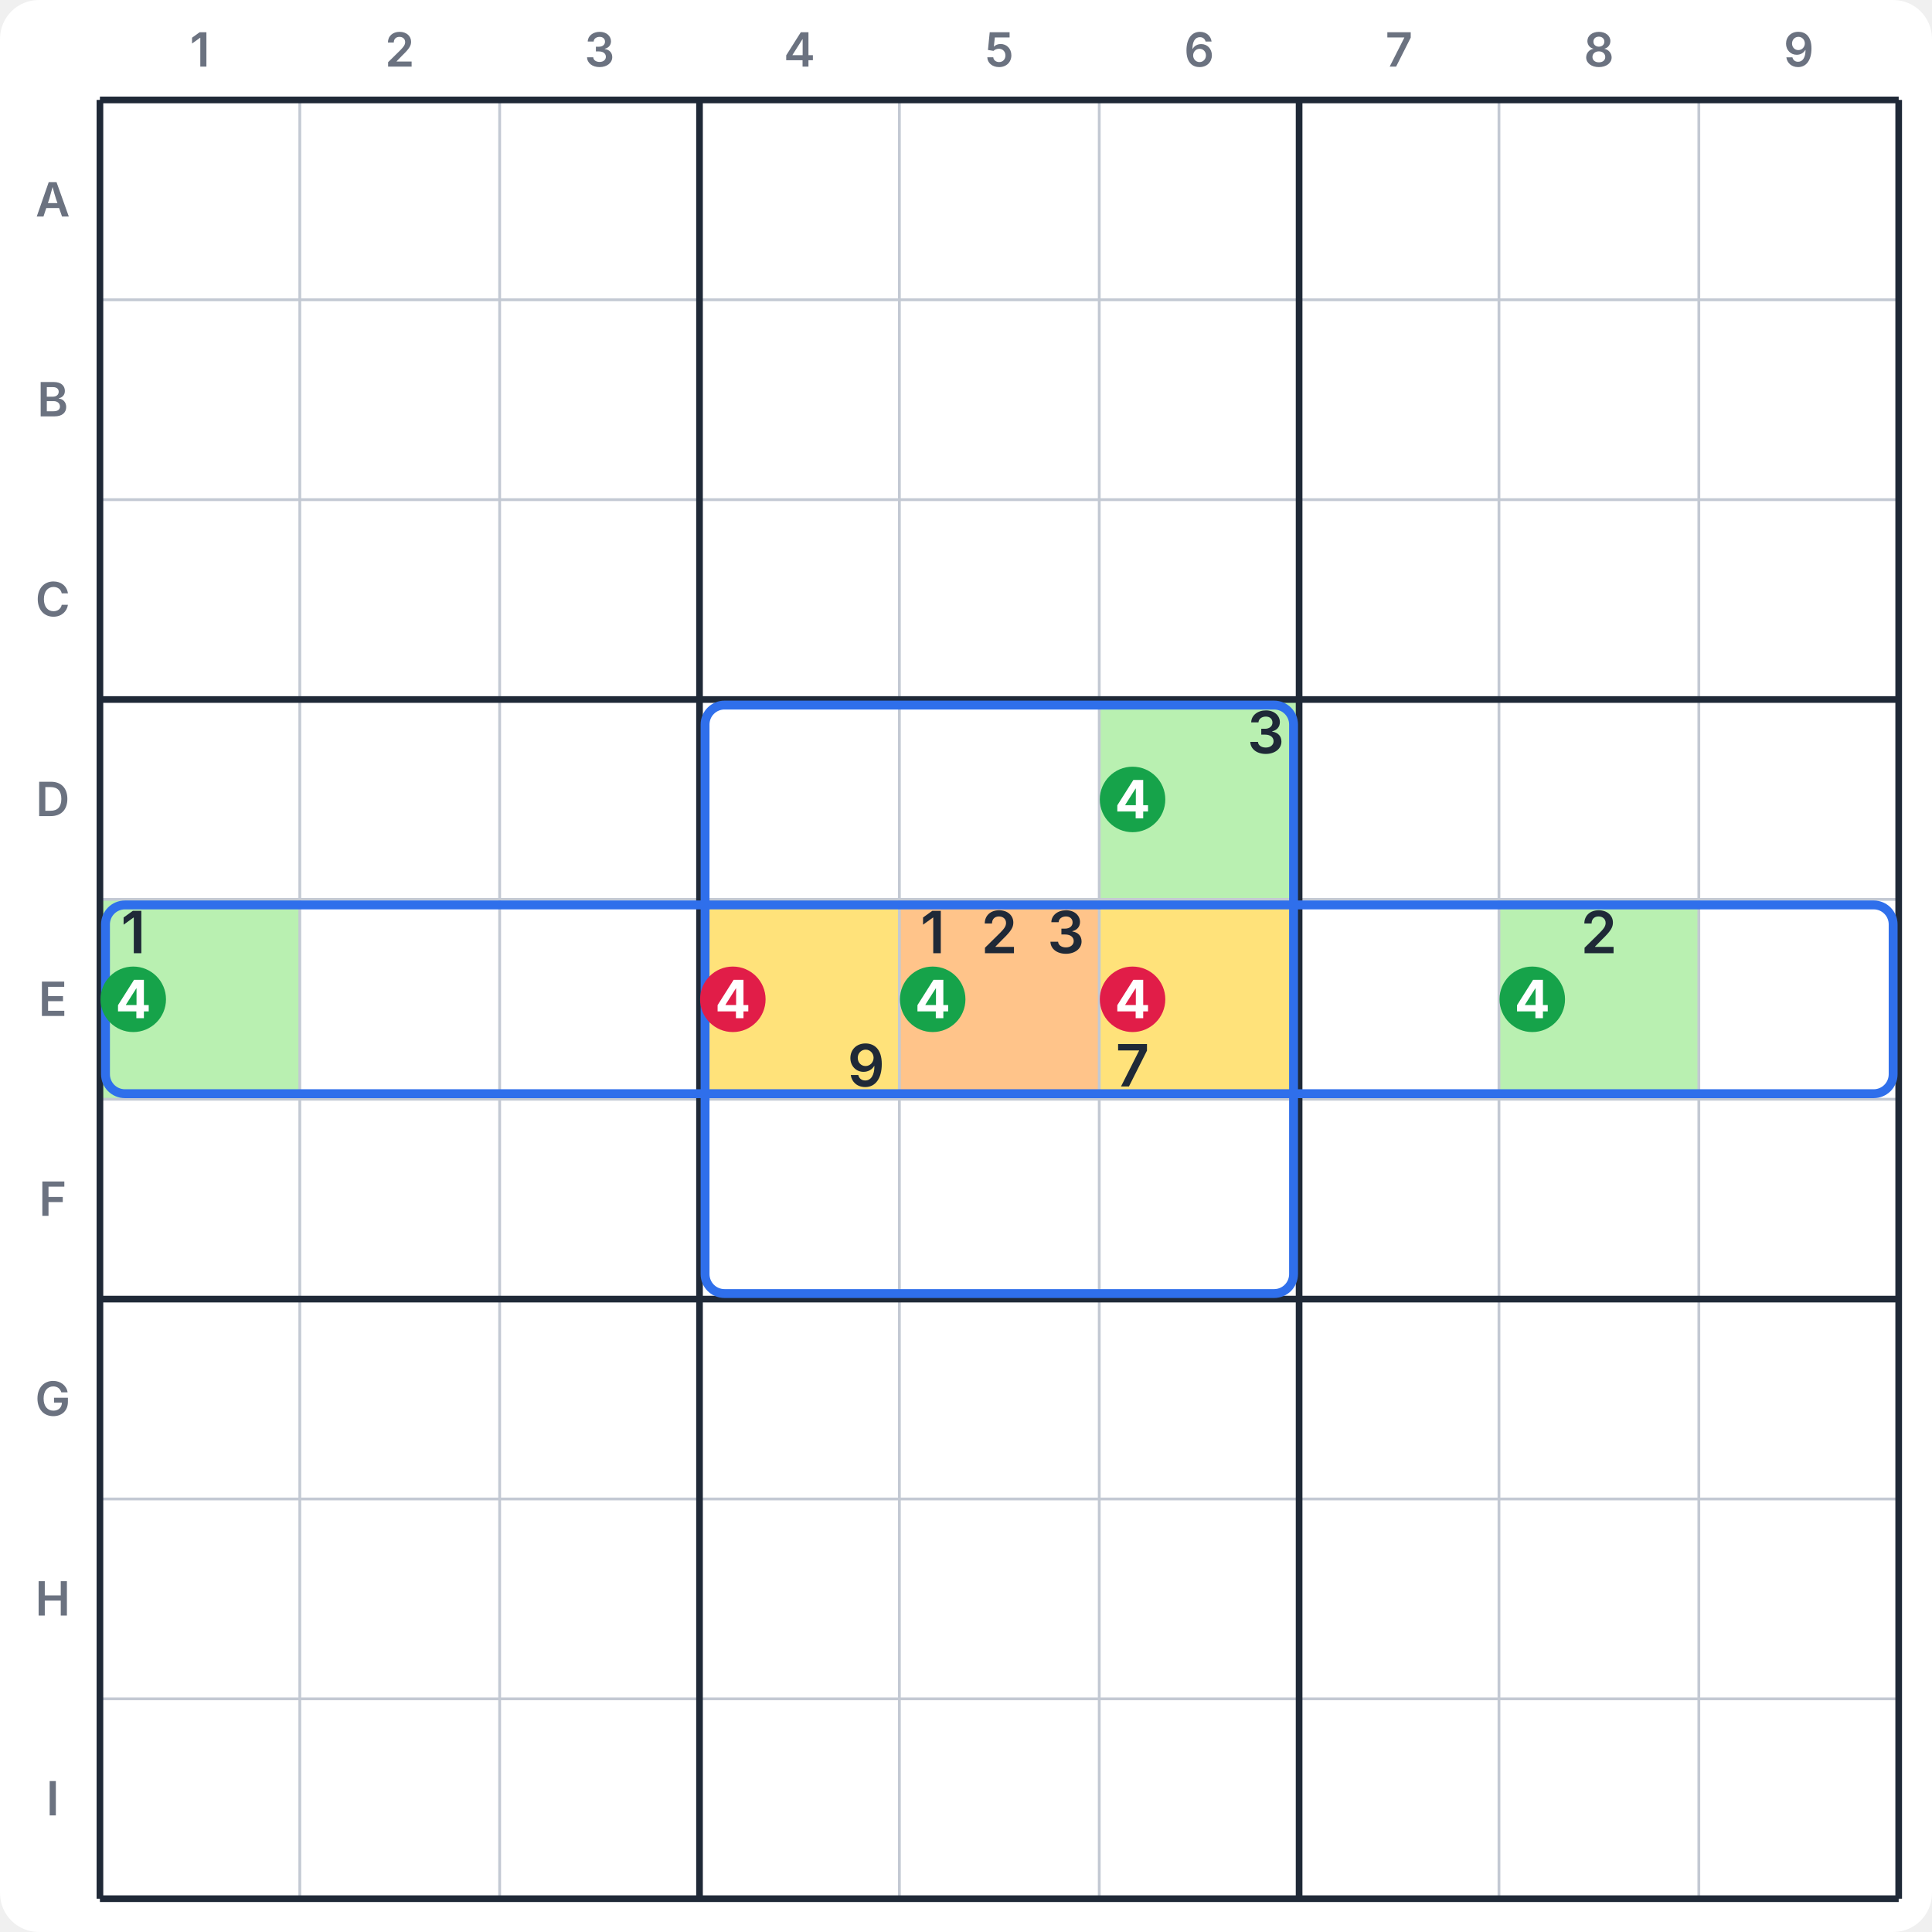
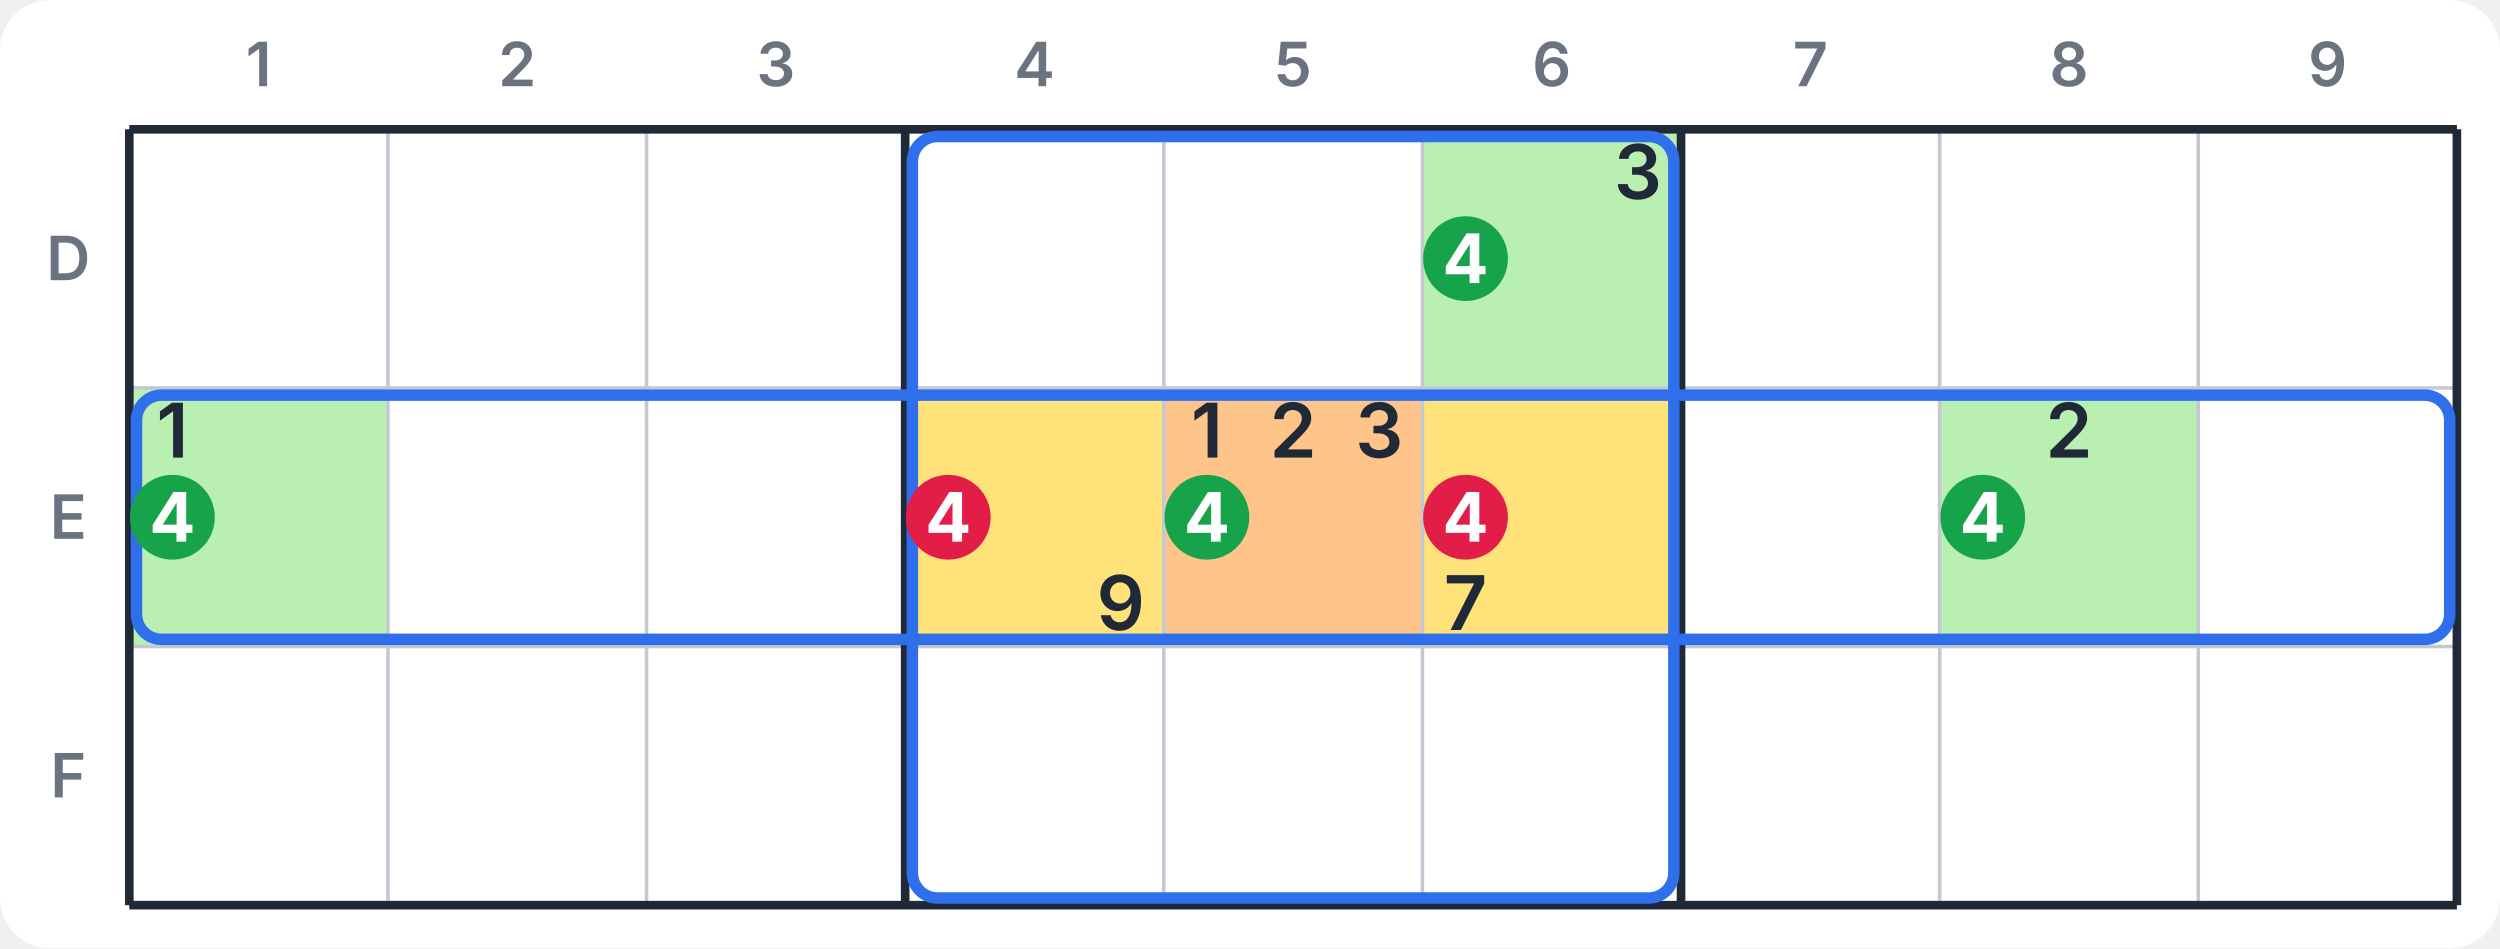
- <svg xmlns="http://www.w3.org/2000/svg" viewBox="0 0 696 696" width="696" height="696" font-family="Inter, 'Segoe UI', Helvetica, Arial, sans-serif">
+ <svg xmlns="http://www.w3.org/2000/svg" viewBox="0 0 696 264" width="696" height="264" font-family="Inter, 'Segoe UI', Helvetica, Arial, sans-serif">
  <defs>
    <marker id="arr" viewBox="0 0 10 10" refX="8" refY="5" markerWidth="5" markerHeight="5" orient="auto-start-reverse">
      <path d="M0,0 L10,5 L0,10 z" fill="#E11D48" />
    </marker>
  </defs>
-   <rect x="0" y="0" width="696" height="696" rx="14" fill="#FFFFFF" />
+   <rect x="0" y="0" width="696" height="264" rx="14" fill="#FFFFFF" />
  <text x="72.0" y="24" text-anchor="middle" font-size="17" font-weight="600" fill="#6B7280">1</text>
  <text x="144.0" y="24" text-anchor="middle" font-size="17" font-weight="600" fill="#6B7280">2</text>
  <text x="216.0" y="24" text-anchor="middle" font-size="17" font-weight="600" fill="#6B7280">3</text>
  <text x="288.0" y="24" text-anchor="middle" font-size="17" font-weight="600" fill="#6B7280">4</text>
  <text x="360.0" y="24" text-anchor="middle" font-size="17" font-weight="600" fill="#6B7280">5</text>
  <text x="432.0" y="24" text-anchor="middle" font-size="17" font-weight="600" fill="#6B7280">6</text>
  <text x="504.0" y="24" text-anchor="middle" font-size="17" font-weight="600" fill="#6B7280">7</text>
  <text x="576.0" y="24" text-anchor="middle" font-size="17" font-weight="600" fill="#6B7280">8</text>
  <text x="648.0" y="24" text-anchor="middle" font-size="17" font-weight="600" fill="#6B7280">9</text>
-   <text x="19" y="78.0" text-anchor="middle" font-size="17" font-weight="600" fill="#6B7280">A</text>
-   <text x="19" y="150.0" text-anchor="middle" font-size="17" font-weight="600" fill="#6B7280">B</text>
-   <text x="19" y="222.0" text-anchor="middle" font-size="17" font-weight="600" fill="#6B7280">C</text>
-   <text x="19" y="294.0" text-anchor="middle" font-size="17" font-weight="600" fill="#6B7280">D</text>
-   <text x="19" y="366.0" text-anchor="middle" font-size="17" font-weight="600" fill="#6B7280">E</text>
-   <text x="19" y="438.0" text-anchor="middle" font-size="17" font-weight="600" fill="#6B7280">F</text>
-   <text x="19" y="510.0" text-anchor="middle" font-size="17" font-weight="600" fill="#6B7280">G</text>
-   <text x="19" y="582.0" text-anchor="middle" font-size="17" font-weight="600" fill="#6B7280">H</text>
-   <text x="19" y="654.0" text-anchor="middle" font-size="17" font-weight="600" fill="#6B7280">I</text>
-   <rect x="324" y="324" width="72" height="72" fill="#FFC48A" />
-   <rect x="36" y="324" width="72" height="72" fill="#B9F0B1" />
-   <rect x="540" y="324" width="72" height="72" fill="#B9F0B1" />
-   <rect x="396" y="252" width="72" height="72" fill="#B9F0B1" />
-   <rect x="252" y="324" width="72" height="72" fill="#FFE27A" />
-   <rect x="396" y="324" width="72" height="72" fill="#FFE27A" />
-   <line x1="36" y1="36" x2="36" y2="684" stroke="#C3C9D3" stroke-width="1" />
-   <line x1="108" y1="36" x2="108" y2="684" stroke="#C3C9D3" stroke-width="1" />
-   <line x1="180" y1="36" x2="180" y2="684" stroke="#C3C9D3" stroke-width="1" />
-   <line x1="252" y1="36" x2="252" y2="684" stroke="#C3C9D3" stroke-width="1" />
-   <line x1="324" y1="36" x2="324" y2="684" stroke="#C3C9D3" stroke-width="1" />
-   <line x1="396" y1="36" x2="396" y2="684" stroke="#C3C9D3" stroke-width="1" />
-   <line x1="468" y1="36" x2="468" y2="684" stroke="#C3C9D3" stroke-width="1" />
-   <line x1="540" y1="36" x2="540" y2="684" stroke="#C3C9D3" stroke-width="1" />
-   <line x1="612" y1="36" x2="612" y2="684" stroke="#C3C9D3" stroke-width="1" />
-   <line x1="684" y1="36" x2="684" y2="684" stroke="#C3C9D3" stroke-width="1" />
+   <text x="19" y="78.0" text-anchor="middle" font-size="17" font-weight="600" fill="#6B7280">D</text>
+   <text x="19" y="150.0" text-anchor="middle" font-size="17" font-weight="600" fill="#6B7280">E</text>
+   <text x="19" y="222.0" text-anchor="middle" font-size="17" font-weight="600" fill="#6B7280">F</text>
+   <rect x="324" y="108" width="72" height="72" fill="#FFC48A" />
+   <rect x="36" y="108" width="72" height="72" fill="#B9F0B1" />
+   <rect x="540" y="108" width="72" height="72" fill="#B9F0B1" />
+   <rect x="396" y="36" width="72" height="72" fill="#B9F0B1" />
+   <rect x="252" y="108" width="72" height="72" fill="#FFE27A" />
+   <rect x="396" y="108" width="72" height="72" fill="#FFE27A" />
+   <line x1="36" y1="36" x2="36" y2="252" stroke="#C3C9D3" stroke-width="1" />
+   <line x1="108" y1="36" x2="108" y2="252" stroke="#C3C9D3" stroke-width="1" />
+   <line x1="180" y1="36" x2="180" y2="252" stroke="#C3C9D3" stroke-width="1" />
+   <line x1="252" y1="36" x2="252" y2="252" stroke="#C3C9D3" stroke-width="1" />
+   <line x1="324" y1="36" x2="324" y2="252" stroke="#C3C9D3" stroke-width="1" />
+   <line x1="396" y1="36" x2="396" y2="252" stroke="#C3C9D3" stroke-width="1" />
+   <line x1="468" y1="36" x2="468" y2="252" stroke="#C3C9D3" stroke-width="1" />
+   <line x1="540" y1="36" x2="540" y2="252" stroke="#C3C9D3" stroke-width="1" />
+   <line x1="612" y1="36" x2="612" y2="252" stroke="#C3C9D3" stroke-width="1" />
+   <line x1="684" y1="36" x2="684" y2="252" stroke="#C3C9D3" stroke-width="1" />
  <line x1="36" y1="36" x2="684" y2="36" stroke="#C3C9D3" stroke-width="1" />
  <line x1="36" y1="108" x2="684" y2="108" stroke="#C3C9D3" stroke-width="1" />
  <line x1="36" y1="180" x2="684" y2="180" stroke="#C3C9D3" stroke-width="1" />
  <line x1="36" y1="252" x2="684" y2="252" stroke="#C3C9D3" stroke-width="1" />
-   <line x1="36" y1="324" x2="684" y2="324" stroke="#C3C9D3" stroke-width="1" />
-   <line x1="36" y1="396" x2="684" y2="396" stroke="#C3C9D3" stroke-width="1" />
-   <line x1="36" y1="468" x2="684" y2="468" stroke="#C3C9D3" stroke-width="1" />
-   <line x1="36" y1="540" x2="684" y2="540" stroke="#C3C9D3" stroke-width="1" />
-   <line x1="36" y1="612" x2="684" y2="612" stroke="#C3C9D3" stroke-width="1" />
-   <line x1="36" y1="684" x2="684" y2="684" stroke="#C3C9D3" stroke-width="1" />
-   <line x1="36" y1="36" x2="36" y2="684" stroke="#1F2937" stroke-width="2.4" />
-   <line x1="252" y1="36" x2="252" y2="684" stroke="#1F2937" stroke-width="2.4" />
-   <line x1="468" y1="36" x2="468" y2="684" stroke="#1F2937" stroke-width="2.4" />
-   <line x1="684" y1="36" x2="684" y2="684" stroke="#1F2937" stroke-width="2.4" />
+   <line x1="36" y1="36" x2="36" y2="252" stroke="#1F2937" stroke-width="2.4" />
+   <line x1="252" y1="36" x2="252" y2="252" stroke="#1F2937" stroke-width="2.4" />
+   <line x1="468" y1="36" x2="468" y2="252" stroke="#1F2937" stroke-width="2.4" />
+   <line x1="684" y1="36" x2="684" y2="252" stroke="#1F2937" stroke-width="2.4" />
  <line x1="36" y1="36" x2="684" y2="36" stroke="#1F2937" stroke-width="2.4" />
  <line x1="36" y1="252" x2="684" y2="252" stroke="#1F2937" stroke-width="2.4" />
-   <line x1="36" y1="468" x2="684" y2="468" stroke="#1F2937" stroke-width="2.4" />
-   <line x1="36" y1="684" x2="684" y2="684" stroke="#1F2937" stroke-width="2.4" />
-   <rect x="254" y="254" width="212" height="212" rx="7" fill="none" stroke="#2F6FEB" stroke-width="3.2" />
-   <rect x="38" y="326" width="644" height="68" rx="7" fill="none" stroke="#2F6FEB" stroke-width="3.2" />
-   <text x="336.0" y="343.4" text-anchor="middle" font-size="21" font-weight="600" fill="#1F2937">1</text>
-   <text x="360.0" y="343.4" text-anchor="middle" font-size="21" font-weight="600" fill="#1F2937">2</text>
-   <text x="384.0" y="343.4" text-anchor="middle" font-size="21" font-weight="600" fill="#1F2937">3</text>
-   <circle cx="336.0" cy="360.0" r="11.8" fill="#16A34A" />
-   <text x="336.0" y="366.8" text-anchor="middle" font-size="19" font-weight="700" fill="#FFFFFF">4</text>
-   <text x="48.0" y="343.4" text-anchor="middle" font-size="21" font-weight="600" fill="#1F2937">1</text>
-   <circle cx="48.0" cy="360.0" r="11.8" fill="#16A34A" />
-   <text x="48.0" y="366.8" text-anchor="middle" font-size="19" font-weight="700" fill="#FFFFFF">4</text>
-   <text x="576.0" y="343.4" text-anchor="middle" font-size="21" font-weight="600" fill="#1F2937">2</text>
-   <circle cx="552.0" cy="360.0" r="11.8" fill="#16A34A" />
-   <text x="552.0" y="366.8" text-anchor="middle" font-size="19" font-weight="700" fill="#FFFFFF">4</text>
-   <text x="456.0" y="271.4" text-anchor="middle" font-size="21" font-weight="600" fill="#1F2937">3</text>
-   <circle cx="408.0" cy="288.0" r="11.8" fill="#16A34A" />
-   <text x="408.0" y="294.8" text-anchor="middle" font-size="19" font-weight="700" fill="#FFFFFF">4</text>
-   <circle cx="264.0" cy="360.0" r="11.8" fill="#E11D48" />
-   <text x="264.0" y="366.8" text-anchor="middle" font-size="19" font-weight="700" fill="#FFFFFF">4</text>
-   <text x="312.0" y="391.4" text-anchor="middle" font-size="21" font-weight="600" fill="#1F2937">9</text>
-   <circle cx="408.0" cy="360.0" r="11.8" fill="#E11D48" />
-   <text x="408.0" y="366.8" text-anchor="middle" font-size="19" font-weight="700" fill="#FFFFFF">4</text>
-   <text x="408.0" y="391.4" text-anchor="middle" font-size="21" font-weight="600" fill="#1F2937">7</text>
+   <rect x="254" y="38" width="212" height="212" rx="7" fill="none" stroke="#2F6FEB" stroke-width="3.2" />
+   <rect x="38" y="110" width="644" height="68" rx="7" fill="none" stroke="#2F6FEB" stroke-width="3.2" />
+   <text x="336.0" y="127.4" text-anchor="middle" font-size="21" font-weight="600" fill="#1F2937">1</text>
+   <text x="360.0" y="127.4" text-anchor="middle" font-size="21" font-weight="600" fill="#1F2937">2</text>
+   <text x="384.0" y="127.4" text-anchor="middle" font-size="21" font-weight="600" fill="#1F2937">3</text>
+   <circle cx="336.0" cy="144.0" r="11.8" fill="#16A34A" />
+   <text x="336.0" y="150.8" text-anchor="middle" font-size="19" font-weight="700" fill="#FFFFFF">4</text>
+   <text x="48.0" y="127.4" text-anchor="middle" font-size="21" font-weight="600" fill="#1F2937">1</text>
+   <circle cx="48.0" cy="144.0" r="11.8" fill="#16A34A" />
+   <text x="48.0" y="150.8" text-anchor="middle" font-size="19" font-weight="700" fill="#FFFFFF">4</text>
+   <text x="576.0" y="127.4" text-anchor="middle" font-size="21" font-weight="600" fill="#1F2937">2</text>
+   <circle cx="552.0" cy="144.0" r="11.8" fill="#16A34A" />
+   <text x="552.0" y="150.8" text-anchor="middle" font-size="19" font-weight="700" fill="#FFFFFF">4</text>
+   <text x="456.0" y="55.4" text-anchor="middle" font-size="21" font-weight="600" fill="#1F2937">3</text>
+   <circle cx="408.0" cy="72.0" r="11.8" fill="#16A34A" />
+   <text x="408.0" y="78.8" text-anchor="middle" font-size="19" font-weight="700" fill="#FFFFFF">4</text>
+   <circle cx="264.0" cy="144.0" r="11.8" fill="#E11D48" />
+   <text x="264.0" y="150.8" text-anchor="middle" font-size="19" font-weight="700" fill="#FFFFFF">4</text>
+   <text x="312.0" y="175.4" text-anchor="middle" font-size="21" font-weight="600" fill="#1F2937">9</text>
+   <circle cx="408.0" cy="144.0" r="11.8" fill="#E11D48" />
+   <text x="408.0" y="150.8" text-anchor="middle" font-size="19" font-weight="700" fill="#FFFFFF">4</text>
+   <text x="408.0" y="175.4" text-anchor="middle" font-size="21" font-weight="600" fill="#1F2937">7</text>
</svg>
